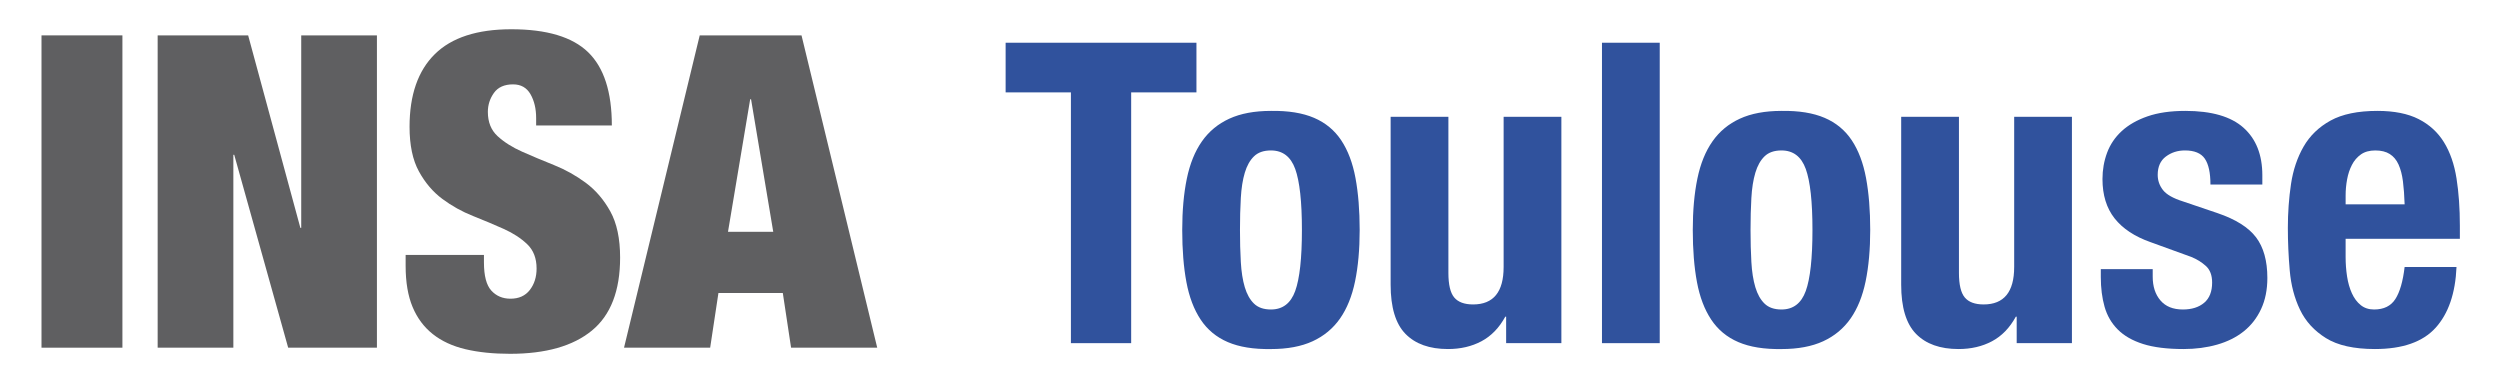
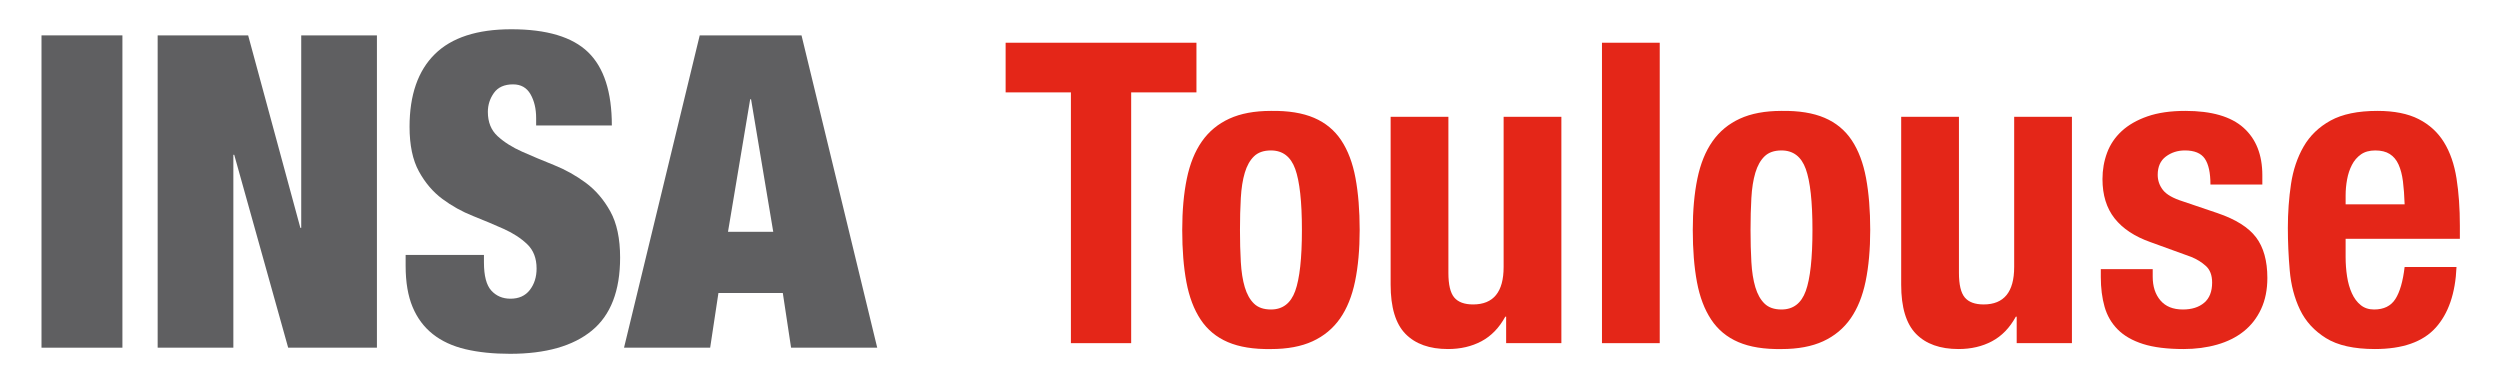
<svg xmlns="http://www.w3.org/2000/svg" version="1.1" x="0px" y="0px" width="336px" height="51px" viewBox="-5.578 -3.932 336 51" enable-background="new -5.578 -3.932 336 51" xml:space="preserve">
  <defs>
</defs>
  <path fill="#5F5F61" d="M0,0.823h10.875v41.974H0V0.823z" />
  <path fill="#5F5F61" d="M15.611,0.823h12.162l7.017,25.866h0.117V0.823h10.174v41.974H33.152l-7.25-25.925h-0.117v25.925H15.611  V0.823z" />
  <path fill="#5F5F61" d="M66.48,12.934v-1c0-1.254-0.254-2.322-0.76-3.204c-0.507-0.882-1.286-1.323-2.339-1.323  c-1.169,0-2.027,0.382-2.573,1.146c-0.546,0.764-0.818,1.617-0.818,2.557c0,1.373,0.438,2.46,1.315,3.263  c0.877,0.804,1.978,1.499,3.304,2.087c1.325,0.588,2.748,1.186,4.268,1.793c1.521,0.608,2.943,1.402,4.269,2.381  c1.325,0.98,2.426,2.263,3.304,3.85c0.877,1.587,1.315,3.655,1.315,6.202c0,4.468-1.267,7.741-3.801,9.818  c-2.534,2.078-6.198,3.116-10.992,3.116c-2.261,0-4.259-0.206-5.993-0.618c-1.735-0.411-3.197-1.087-4.385-2.028  c-1.189-0.941-2.096-2.155-2.719-3.645c-0.624-1.489-0.936-3.331-0.936-5.526v-1.47h10.525v1c0,1.803,0.331,3.067,0.994,3.792  c0.662,0.726,1.52,1.088,2.573,1.088c1.13,0,1.997-0.392,2.602-1.176c0.604-0.784,0.906-1.744,0.906-2.881  c0-1.371-0.419-2.459-1.257-3.263c-0.839-0.803-1.891-1.489-3.157-2.058c-1.268-0.567-2.642-1.146-4.123-1.734  c-1.482-0.588-2.856-1.352-4.122-2.293c-1.267-0.94-2.319-2.175-3.157-3.704c-0.839-1.528-1.257-3.527-1.257-5.996  c0-4.271,1.13-7.525,3.392-9.759C55.117,1.117,58.547,0,63.147,0c4.755,0,8.195,1.029,10.32,3.086  c2.124,2.058,3.187,5.34,3.187,9.847H66.48z" />
  <path fill="#5F5F61" d="M88.464,0.823h13.682l10.174,41.974h-11.577l-1.111-7.349h-8.653l-1.111,7.349H78.291L88.464,0.823z   M95.364,9.406h-0.117l-2.982,17.813h6.081L95.364,9.406z" />
-   <path fill="#30529D" d="M155.225,1.811v6.673h-8.774v33.704h-8.099V8.484h-8.774V1.811H155.225z" />
-   <path fill="#30529D" d="M153.313,26.976c0-2.602,0.206-4.9,0.619-6.899c0.413-1.998,1.087-3.666,2.025-5.004  c0.937-1.338,2.166-2.356,3.684-3.054c1.519-0.697,3.384-1.046,5.597-1.046c2.324-0.037,4.255,0.274,5.793,0.933  c1.537,0.66,2.756,1.668,3.656,3.025c0.899,1.357,1.537,3.045,1.912,5.062c0.374,2.017,0.563,4.345,0.563,6.984  c0,2.601-0.206,4.901-0.618,6.899c-0.413,1.999-1.089,3.667-2.025,5.005c-0.938,1.338-2.166,2.356-3.684,3.054  s-3.384,1.046-5.596,1.046c-2.326,0.037-4.256-0.274-5.793-0.933c-1.538-0.659-2.756-1.668-3.656-3.025  c-0.9-1.357-1.538-3.034-1.913-5.033C153.5,31.99,153.313,29.653,153.313,26.976z M161.075,26.976c0,1.546,0.037,2.979,0.112,4.298  c0.075,1.32,0.253,2.451,0.534,3.393c0.281,0.942,0.693,1.678,1.238,2.205c0.543,0.529,1.302,0.792,2.278,0.792  c1.575,0,2.662-0.829,3.262-2.488c0.599-1.659,0.9-4.392,0.9-8.2c0-3.808-0.301-6.541-0.9-8.2c-0.601-1.659-1.688-2.488-3.262-2.488  c-0.976,0-1.735,0.264-2.278,0.792c-0.544,0.528-0.957,1.264-1.238,2.206c-0.281,0.943-0.459,2.074-0.534,3.393  C161.111,23.998,161.075,25.431,161.075,26.976z" />
-   <path fill="#30529D" d="M196.847,38.625h-0.113c-0.825,1.508-1.894,2.611-3.205,3.308c-1.313,0.697-2.813,1.046-4.5,1.046  c-2.475,0-4.378-0.678-5.709-2.036c-1.331-1.357-1.997-3.563-1.997-6.616V11.764h7.763v20.98c0,1.583,0.262,2.686,0.787,3.308  c0.524,0.622,1.368,0.933,2.531,0.933c2.736,0,4.105-1.677,4.105-5.033V11.764h7.762v30.424h-7.424V38.625z" />
-   <path fill="#30529D" d="M209.727,1.811h7.763v40.377h-7.763V1.811z" />
-   <path fill="#30529D" d="M221.932,26.976c0-2.602,0.205-4.9,0.618-6.899c0.412-1.998,1.087-3.666,2.025-5.004  c0.937-1.338,2.165-2.356,3.684-3.054c1.519-0.697,3.384-1.046,5.597-1.046c2.324-0.037,4.255,0.274,5.793,0.933  c1.537,0.66,2.756,1.668,3.656,3.025c0.899,1.357,1.537,3.045,1.912,5.062c0.374,2.017,0.563,4.345,0.563,6.984  c0,2.601-0.206,4.901-0.618,6.899c-0.413,1.999-1.089,3.667-2.025,5.005c-0.938,1.338-2.165,2.356-3.684,3.054  s-3.385,1.046-5.597,1.046c-2.325,0.037-4.256-0.274-5.793-0.933c-1.538-0.659-2.757-1.668-3.656-3.025  c-0.9-1.357-1.538-3.034-1.912-5.033C222.119,31.99,221.932,29.653,221.932,26.976z M229.694,26.976  c0,1.546,0.037,2.979,0.112,4.298c0.074,1.32,0.253,2.451,0.534,3.393c0.281,0.942,0.693,1.678,1.237,2.205  c0.543,0.529,1.303,0.792,2.278,0.792c1.575,0,2.662-0.829,3.262-2.488c0.6-1.659,0.9-4.392,0.9-8.2c0-3.808-0.301-6.541-0.9-8.2  c-0.6-1.659-1.687-2.488-3.262-2.488c-0.976,0-1.735,0.264-2.278,0.792c-0.544,0.528-0.956,1.264-1.237,2.206  c-0.281,0.943-0.46,2.074-0.534,3.393C229.731,23.998,229.694,25.431,229.694,26.976z" />
-   <path fill="#30529D" d="M265.465,38.625h-0.113c-0.825,1.508-1.894,2.611-3.205,3.308c-1.313,0.697-2.813,1.046-4.5,1.046  c-2.475,0-4.378-0.678-5.709-2.036c-1.331-1.357-1.997-3.563-1.997-6.616V11.764h7.763v20.98c0,1.583,0.262,2.686,0.787,3.308  c0.524,0.622,1.368,0.933,2.531,0.933c2.736,0,4.105-1.677,4.105-5.033V11.764h7.762v30.424h-7.424V38.625z" />
-   <path fill="#30529D" d="M283.746,32.235v1.018c0,1.32,0.346,2.385,1.04,3.195c0.693,0.811,1.696,1.216,3.009,1.216  c1.2,0,2.156-0.301,2.869-0.905c0.712-0.603,1.068-1.507,1.068-2.714c0-0.98-0.281-1.725-0.844-2.234s-1.219-0.914-1.969-1.216  l-5.455-1.979c-2.138-0.753-3.75-1.818-4.838-3.195c-1.088-1.376-1.631-3.139-1.631-5.288c0-1.244,0.206-2.422,0.619-3.534  c0.412-1.112,1.068-2.083,1.968-2.913c0.9-0.829,2.054-1.489,3.46-1.979c1.405-0.49,3.102-0.735,5.09-0.735  c3.524,0,6.131,0.755,7.818,2.262c1.688,1.508,2.53,3.639,2.53,6.39v1.244h-6.974c0-1.583-0.254-2.743-0.76-3.478  c-0.506-0.735-1.397-1.103-2.672-1.103c-0.976,0-1.828,0.274-2.559,0.82c-0.731,0.547-1.097,1.367-1.097,2.46  c0,0.755,0.233,1.433,0.703,2.036c0.468,0.604,1.358,1.113,2.671,1.527l4.669,1.583c2.437,0.83,4.162,1.914,5.175,3.252  c1.012,1.338,1.519,3.158,1.519,5.457c0,1.583-0.281,2.979-0.844,4.185c-0.563,1.207-1.342,2.206-2.335,2.997  c-0.993,0.792-2.185,1.386-3.571,1.781c-1.388,0.396-2.888,0.594-4.499,0.594c-2.213,0-4.031-0.226-5.456-0.678  c-1.426-0.453-2.56-1.103-3.403-1.951s-1.434-1.866-1.771-3.054s-0.506-2.517-0.506-3.987v-1.074H283.746z" />
-   <path fill="#30529D" d="M309.673,28.164v2.432c0,0.905,0.064,1.781,0.196,2.629c0.131,0.849,0.347,1.603,0.647,2.262  c0.299,0.66,0.693,1.188,1.181,1.583c0.487,0.396,1.087,0.594,1.8,0.594c1.313,0,2.269-0.471,2.868-1.414  c0.6-0.942,1.013-2.375,1.238-4.297h6.974c-0.15,3.544-1.088,6.268-2.812,8.171c-1.726,1.904-4.443,2.855-8.156,2.855  c-2.812,0-5.006-0.49-6.58-1.47c-1.575-0.98-2.738-2.252-3.487-3.817c-0.751-1.564-1.21-3.317-1.378-5.259  c-0.169-1.941-0.254-3.854-0.254-5.74c0-2.036,0.141-3.996,0.422-5.881c0.281-1.885,0.844-3.563,1.688-5.033  c0.844-1.471,2.054-2.639,3.628-3.506c1.575-0.867,3.675-1.301,6.3-1.301c2.25,0,4.096,0.368,5.54,1.103  c1.443,0.735,2.577,1.772,3.403,3.11c0.824,1.339,1.387,2.96,1.687,4.864c0.3,1.904,0.45,4.024,0.45,6.362v1.753H309.673z   M317.604,23.526c-0.038-1.168-0.113-2.196-0.226-3.082c-0.112-0.885-0.31-1.64-0.591-2.262s-0.675-1.093-1.181-1.414  c-0.506-0.32-1.153-0.48-1.94-0.48s-1.435,0.179-1.94,0.537c-0.507,0.359-0.91,0.83-1.209,1.414  c-0.301,0.585-0.517,1.235-0.647,1.951c-0.132,0.717-0.196,1.433-0.196,2.149v1.188H317.604z" />
+   <path fill="#E42618" d="M155.225,1.811v6.673h-8.774v33.704h-8.099V8.484h-8.774V1.811H155.225z" />
+   <path fill="#E42618" d="M153.313,26.976c0-2.602,0.206-4.9,0.619-6.899c0.413-1.998,1.087-3.666,2.025-5.004  c0.937-1.338,2.166-2.356,3.684-3.054c1.519-0.697,3.384-1.046,5.597-1.046c2.324-0.037,4.255,0.274,5.793,0.933  c1.537,0.66,2.756,1.668,3.656,3.025c0.899,1.357,1.537,3.045,1.912,5.062c0.374,2.017,0.563,4.345,0.563,6.984  c0,2.601-0.206,4.901-0.618,6.899c-0.413,1.999-1.089,3.667-2.025,5.005c-0.938,1.338-2.166,2.356-3.684,3.054  s-3.384,1.046-5.596,1.046c-2.326,0.037-4.256-0.274-5.793-0.933c-1.538-0.659-2.756-1.668-3.656-3.025  c-0.9-1.357-1.538-3.034-1.913-5.033C153.5,31.99,153.313,29.653,153.313,26.976z M161.075,26.976c0,1.546,0.037,2.979,0.112,4.298  c0.075,1.32,0.253,2.451,0.534,3.393c0.281,0.942,0.693,1.678,1.238,2.205c0.543,0.529,1.302,0.792,2.278,0.792  c1.575,0,2.662-0.829,3.262-2.488c0.599-1.659,0.9-4.392,0.9-8.2c0-3.808-0.301-6.541-0.9-8.2c-0.601-1.659-1.688-2.488-3.262-2.488  c-0.976,0-1.735,0.264-2.278,0.792c-0.544,0.528-0.957,1.264-1.238,2.206c-0.281,0.943-0.459,2.074-0.534,3.393  C161.111,23.998,161.075,25.431,161.075,26.976z" />
+   <path fill="#E42618" d="M196.847,38.625h-0.113c-0.825,1.508-1.894,2.611-3.205,3.308c-1.313,0.697-2.813,1.046-4.5,1.046  c-2.475,0-4.378-0.678-5.709-2.036c-1.331-1.357-1.997-3.563-1.997-6.616V11.764h7.763v20.98c0,1.583,0.262,2.686,0.787,3.308  c0.524,0.622,1.368,0.933,2.531,0.933c2.736,0,4.105-1.677,4.105-5.033V11.764h7.762v30.424h-7.424V38.625z" />
+   <path fill="#E42618" d="M209.727,1.811h7.763v40.377h-7.763V1.811z" />
+   <path fill="#E42618" d="M221.932,26.976c0-2.602,0.205-4.9,0.618-6.899c0.412-1.998,1.087-3.666,2.025-5.004  c0.937-1.338,2.165-2.356,3.684-3.054c1.519-0.697,3.384-1.046,5.597-1.046c2.324-0.037,4.255,0.274,5.793,0.933  c1.537,0.66,2.756,1.668,3.656,3.025c0.899,1.357,1.537,3.045,1.912,5.062c0.374,2.017,0.563,4.345,0.563,6.984  c0,2.601-0.206,4.901-0.618,6.899c-0.413,1.999-1.089,3.667-2.025,5.005c-0.938,1.338-2.165,2.356-3.684,3.054  s-3.385,1.046-5.597,1.046c-2.325,0.037-4.256-0.274-5.793-0.933c-1.538-0.659-2.757-1.668-3.656-3.025  c-0.9-1.357-1.538-3.034-1.912-5.033C222.119,31.99,221.932,29.653,221.932,26.976z M229.694,26.976  c0,1.546,0.037,2.979,0.112,4.298c0.074,1.32,0.253,2.451,0.534,3.393c0.281,0.942,0.693,1.678,1.237,2.205  c0.543,0.529,1.303,0.792,2.278,0.792c1.575,0,2.662-0.829,3.262-2.488c0.6-1.659,0.9-4.392,0.9-8.2c0-3.808-0.301-6.541-0.9-8.2  c-0.6-1.659-1.687-2.488-3.262-2.488c-0.976,0-1.735,0.264-2.278,0.792c-0.544,0.528-0.956,1.264-1.237,2.206  c-0.281,0.943-0.46,2.074-0.534,3.393C229.731,23.998,229.694,25.431,229.694,26.976z" />
+   <path fill="#E42618" d="M265.465,38.625h-0.113c-0.825,1.508-1.894,2.611-3.205,3.308c-1.313,0.697-2.813,1.046-4.5,1.046  c-2.475,0-4.378-0.678-5.709-2.036c-1.331-1.357-1.997-3.563-1.997-6.616V11.764h7.763v20.98c0,1.583,0.262,2.686,0.787,3.308  c0.524,0.622,1.368,0.933,2.531,0.933c2.736,0,4.105-1.677,4.105-5.033V11.764h7.762v30.424h-7.424V38.625z" />
+   <path fill="#E42618" d="M283.746,32.235v1.018c0,1.32,0.346,2.385,1.04,3.195c0.693,0.811,1.696,1.216,3.009,1.216  c1.2,0,2.156-0.301,2.869-0.905c0.712-0.603,1.068-1.507,1.068-2.714c0-0.98-0.281-1.725-0.844-2.234s-1.219-0.914-1.969-1.216  l-5.455-1.979c-2.138-0.753-3.75-1.818-4.838-3.195c-1.088-1.376-1.631-3.139-1.631-5.288c0-1.244,0.206-2.422,0.619-3.534  c0.412-1.112,1.068-2.083,1.968-2.913c0.9-0.829,2.054-1.489,3.46-1.979c1.405-0.49,3.102-0.735,5.09-0.735  c3.524,0,6.131,0.755,7.818,2.262c1.688,1.508,2.53,3.639,2.53,6.39v1.244h-6.974c0-1.583-0.254-2.743-0.76-3.478  c-0.506-0.735-1.397-1.103-2.672-1.103c-0.976,0-1.828,0.274-2.559,0.82c-0.731,0.547-1.097,1.367-1.097,2.46  c0,0.755,0.233,1.433,0.703,2.036c0.468,0.604,1.358,1.113,2.671,1.527l4.669,1.583c2.437,0.83,4.162,1.914,5.175,3.252  c1.012,1.338,1.519,3.158,1.519,5.457c0,1.583-0.281,2.979-0.844,4.185c-0.563,1.207-1.342,2.206-2.335,2.997  c-0.993,0.792-2.185,1.386-3.571,1.781c-1.388,0.396-2.888,0.594-4.499,0.594c-2.213,0-4.031-0.226-5.456-0.678  c-1.426-0.453-2.56-1.103-3.403-1.951s-1.434-1.866-1.771-3.054s-0.506-2.517-0.506-3.987v-1.074H283.746z" />
+   <path fill="#E42618" d="M309.673,28.164v2.432c0,0.905,0.064,1.781,0.196,2.629c0.131,0.849,0.347,1.603,0.647,2.262  c0.299,0.66,0.693,1.188,1.181,1.583c0.487,0.396,1.087,0.594,1.8,0.594c1.313,0,2.269-0.471,2.868-1.414  c0.6-0.942,1.013-2.375,1.238-4.297h6.974c-0.15,3.544-1.088,6.268-2.812,8.171c-1.726,1.904-4.443,2.855-8.156,2.855  c-2.812,0-5.006-0.49-6.58-1.47c-1.575-0.98-2.738-2.252-3.487-3.817c-0.751-1.564-1.21-3.317-1.378-5.259  c-0.169-1.941-0.254-3.854-0.254-5.74c0-2.036,0.141-3.996,0.422-5.881c0.281-1.885,0.844-3.563,1.688-5.033  c0.844-1.471,2.054-2.639,3.628-3.506c1.575-0.867,3.675-1.301,6.3-1.301c2.25,0,4.096,0.368,5.54,1.103  c1.443,0.735,2.577,1.772,3.403,3.11c0.824,1.339,1.387,2.96,1.687,4.864c0.3,1.904,0.45,4.024,0.45,6.362v1.753H309.673z   M317.604,23.526c-0.038-1.168-0.113-2.196-0.226-3.082c-0.112-0.885-0.31-1.64-0.591-2.262s-0.675-1.093-1.181-1.414  c-0.506-0.32-1.153-0.48-1.94-0.48s-1.435,0.179-1.94,0.537c-0.507,0.359-0.91,0.83-1.209,1.414  c-0.301,0.585-0.517,1.235-0.647,1.951c-0.132,0.717-0.196,1.433-0.196,2.149v1.188H317.604z" />
  <text transform="matrix(1 0 0 1 7.1079 13.5215)" opacity="0" font-family="'MyriadPro-Regular'" font-size="12">a</text>
</svg>
